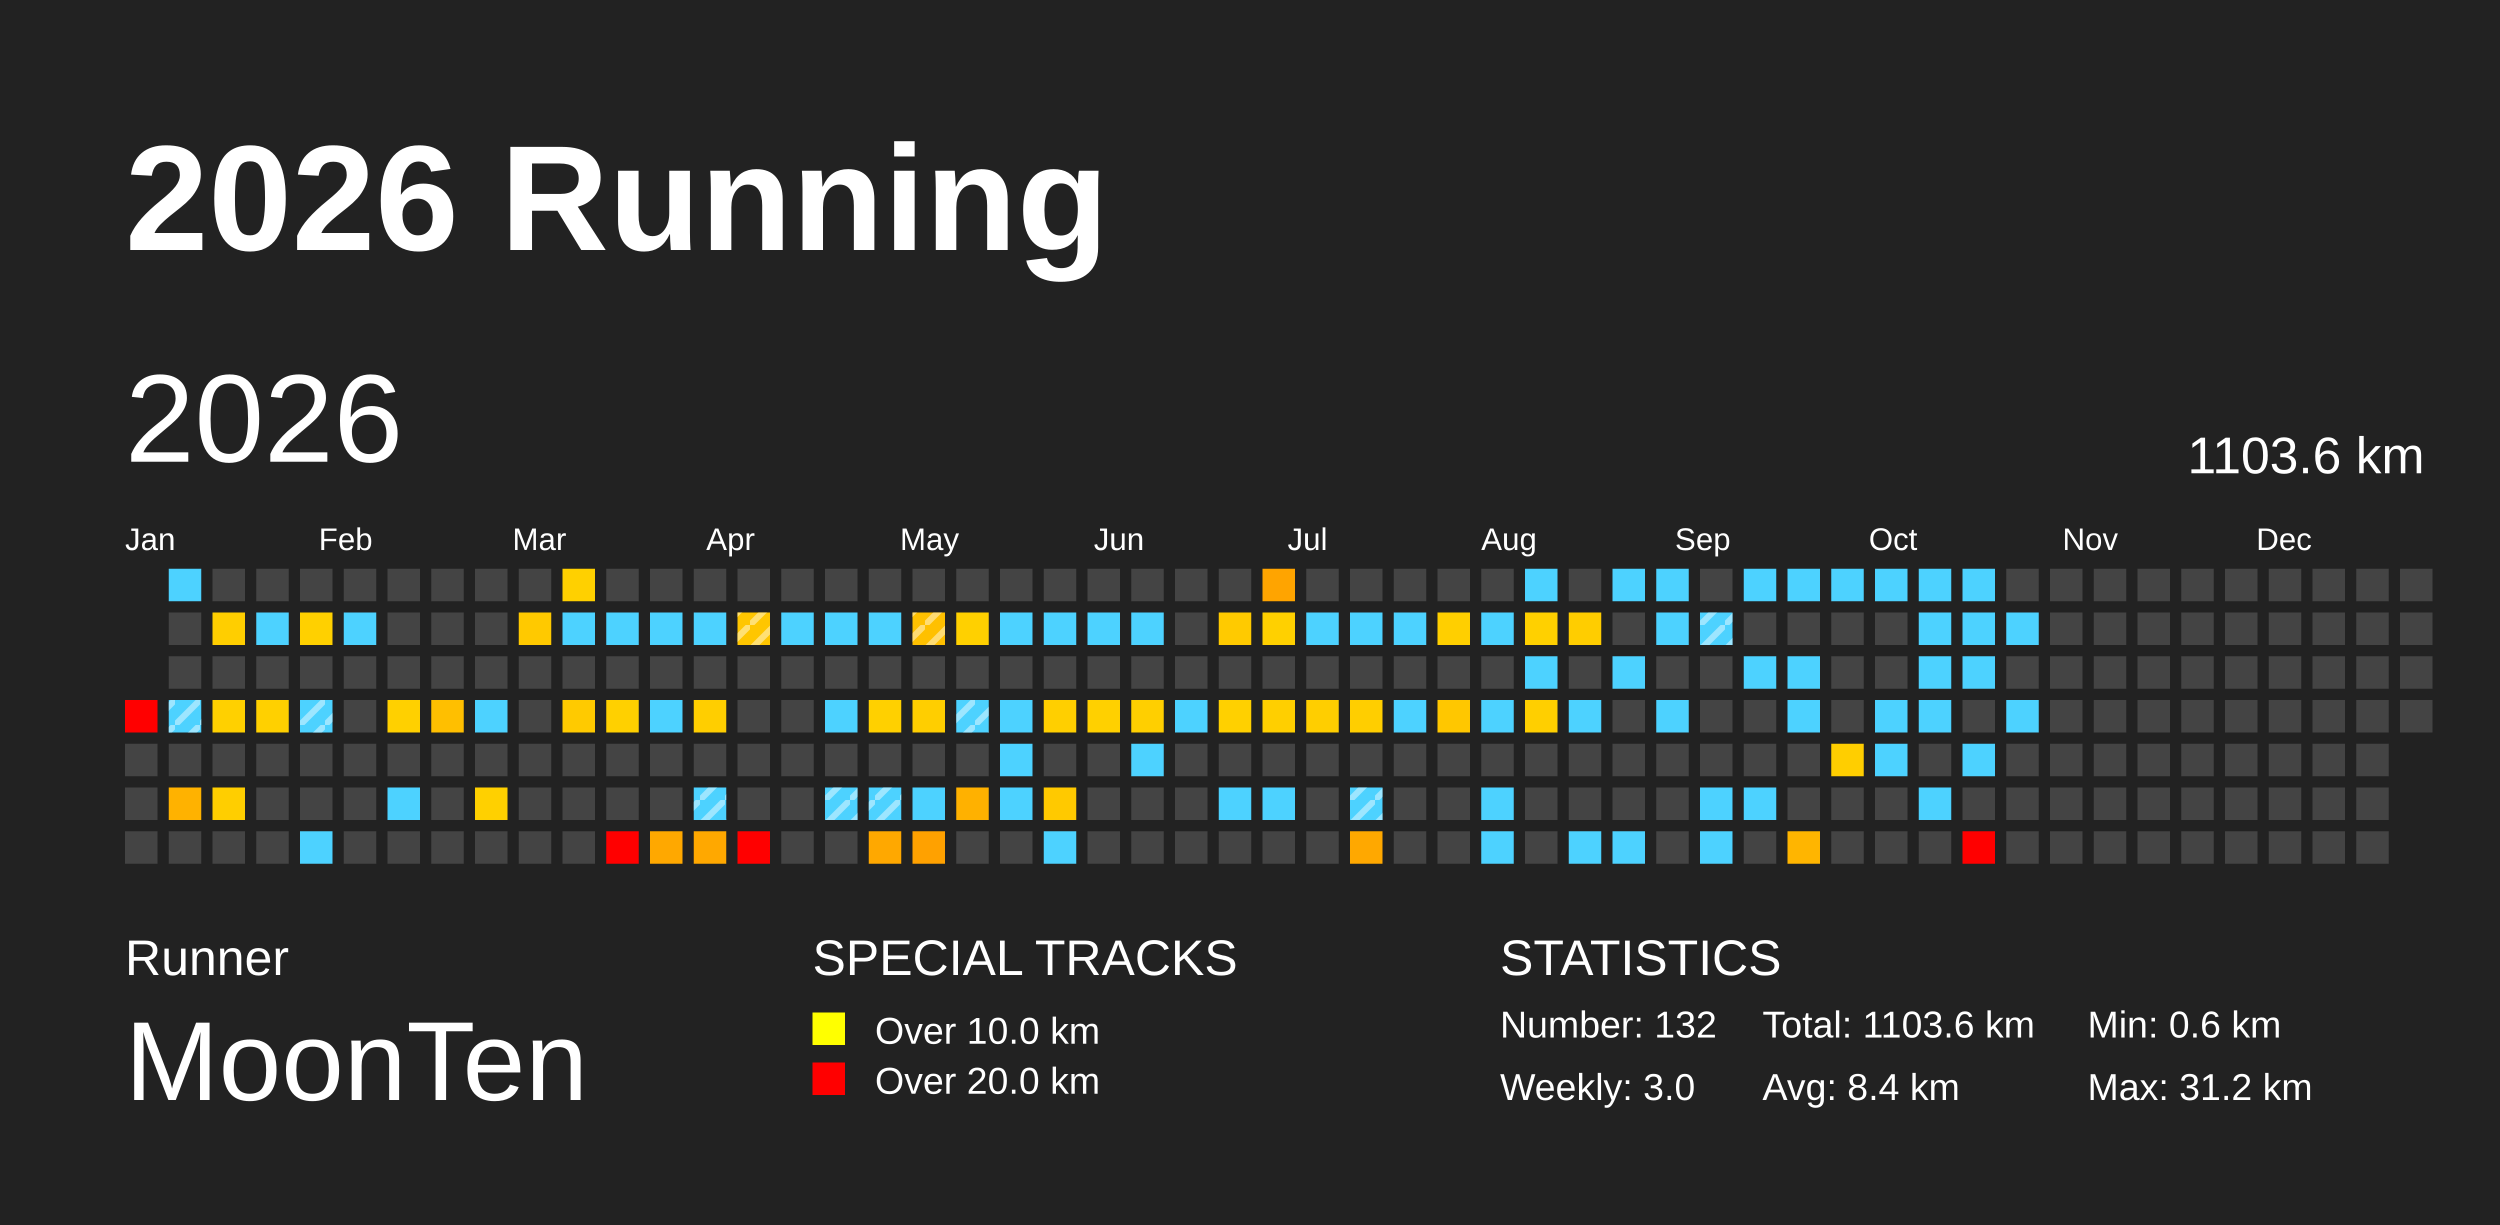
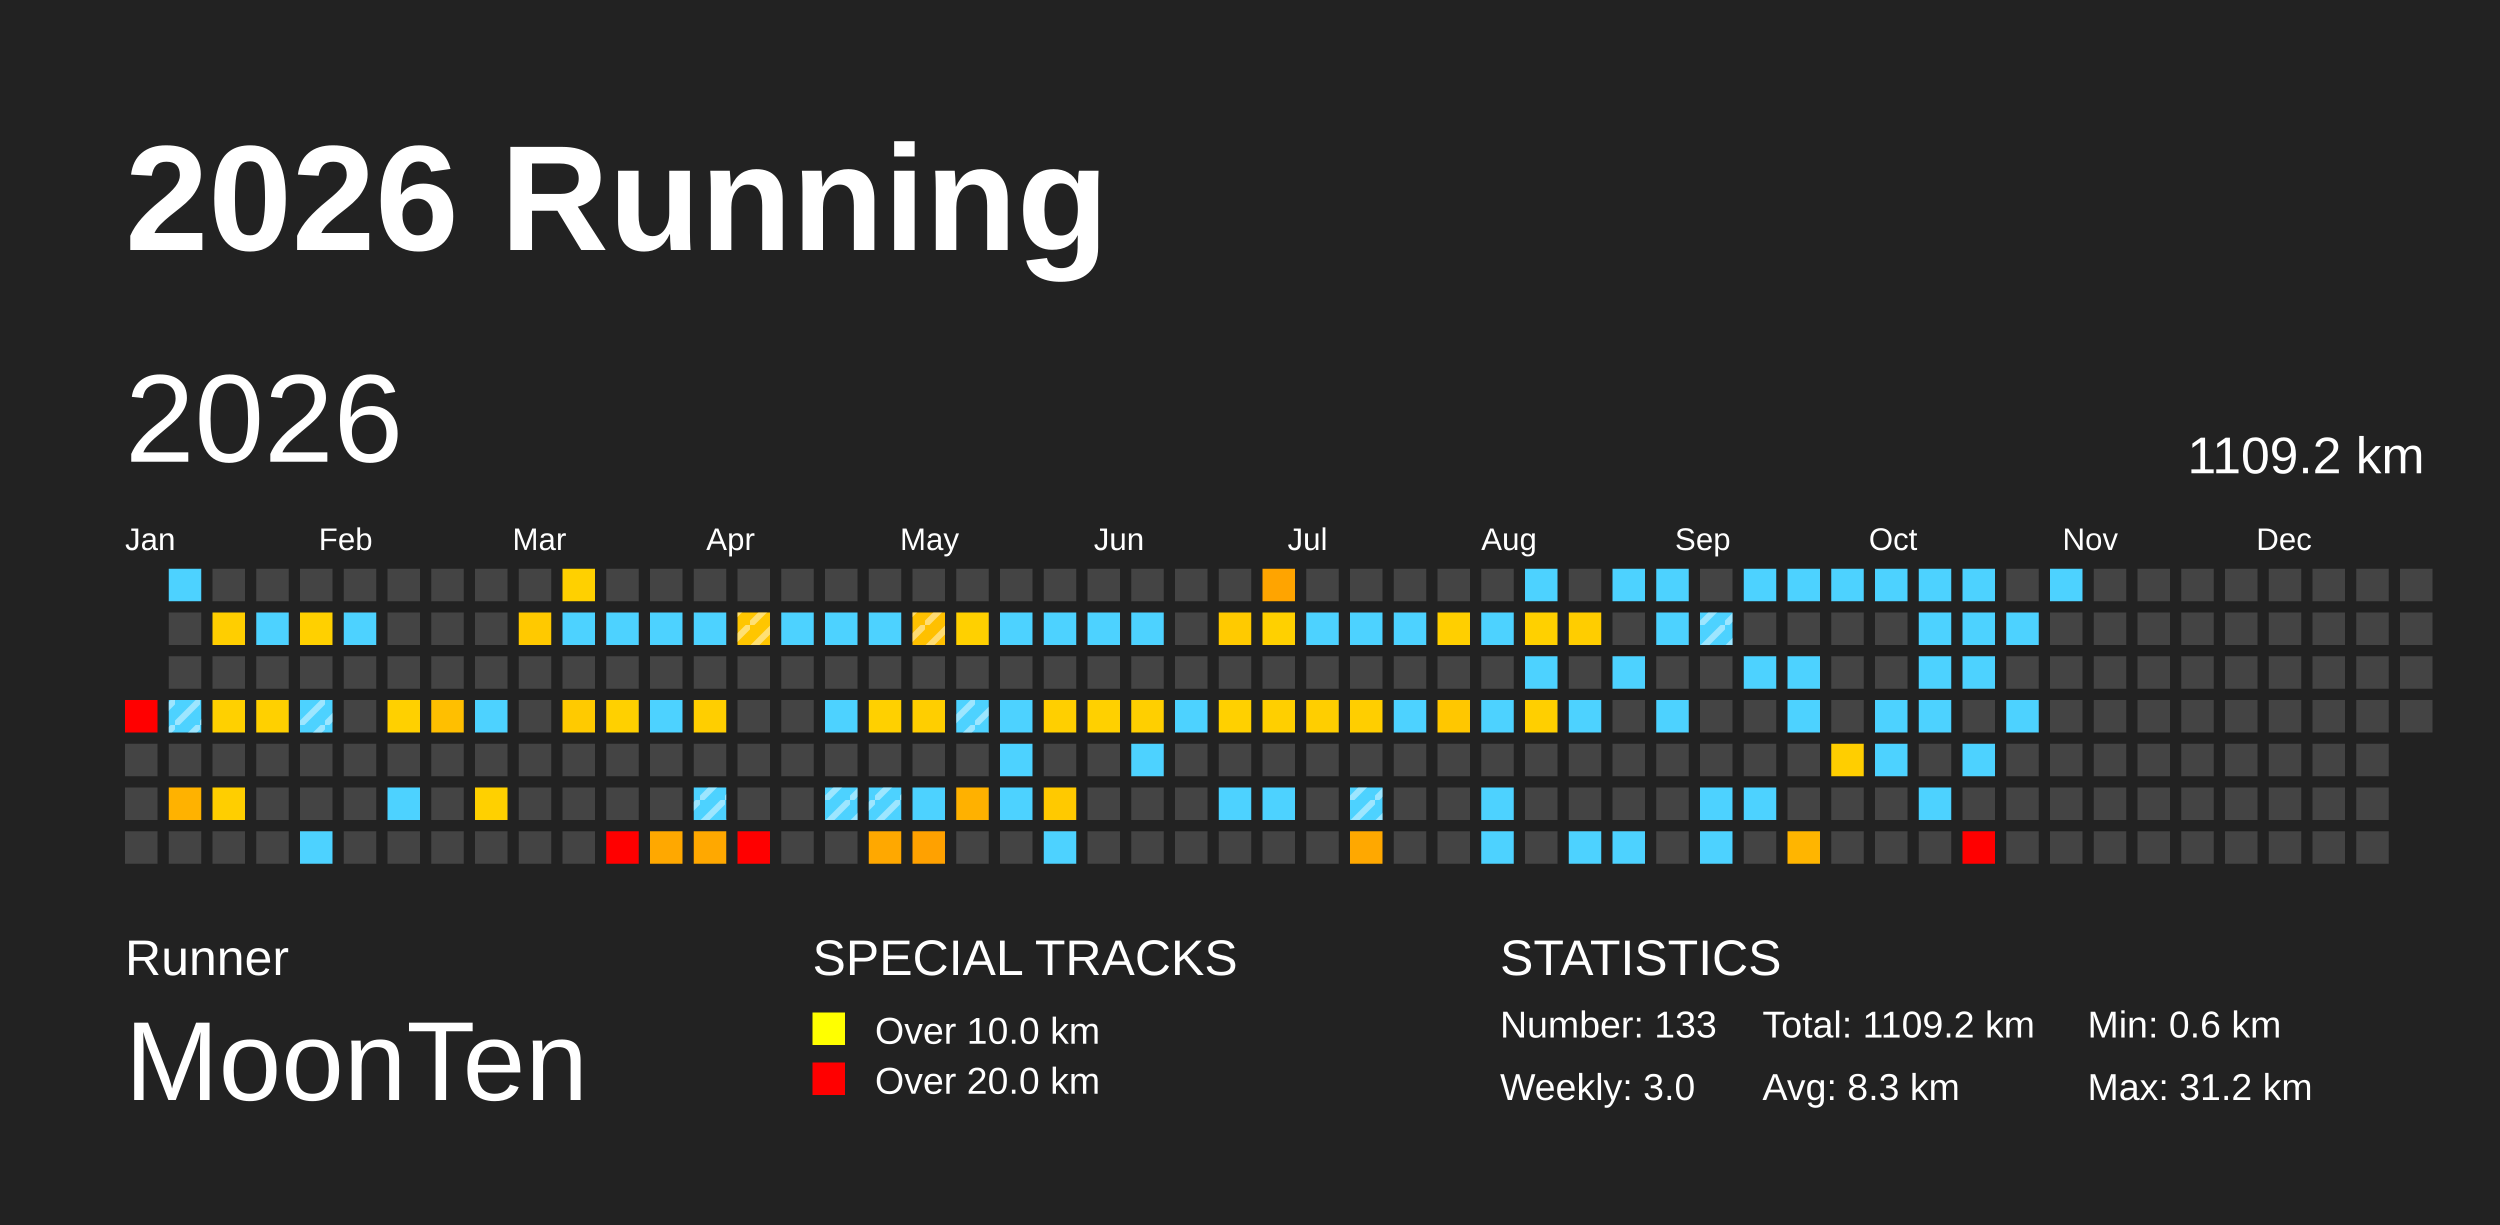
<svg xmlns="http://www.w3.org/2000/svg" baseProfile="full" height="98mm" version="1.1" viewBox="0,0,200,98" width="200mm">
  <defs>
    <pattern height="2" id="indoor-stripe" patternUnits="userSpaceOnUse" width="2">
      <line stroke="white" stroke-opacity="0.45" stroke-width="0.5" x1="0" x2="2" y1="2" y2="0" />
    </pattern>
  </defs>
  <rect fill="#222222" height="98" width="200" x="0" y="0" />
  <text fill="#FFFFFF" style="font-size:12px; font-family:Arial; font-weight:bold;" x="10" y="20">2026 Running</text>
  <text fill="#FFFFFF" style="font-size:4px; font-family:Arial" x="10" y="78">Runner</text>
  <text fill="#FFFFFF" style="font-size:9px; font-family:Arial" x="10" y="88">MoonTen</text>
  <text fill="#FFFFFF" style="font-size:4px; font-family:Arial" x="65" y="78">SPECIAL TRACKS</text>
  <rect fill="yellow" height="2.6" width="2.6" x="65" y="81" />
  <text fill="#FFFFFF" style="font-size:3px; font-family:Arial" x="70" y="83.5">Over 10.0 km</text>
  <rect fill="red" height="2.6" width="2.6" x="65" y="85" />
  <text fill="#FFFFFF" style="font-size:3px; font-family:Arial" x="70" y="87.5">Over 20.0 km</text>
  <text fill="#FFFFFF" style="font-size:4px; font-family:Arial" x="120" y="78">STATISTICS</text>
-   <text fill="#FFFFFF" style="font-size:3px; font-family:Arial" x="120" y="83">Number: 132</text>
+   <text fill="#FFFFFF" style="font-size:3px; font-family:Arial" x="120" y="83">Number: 133</text>
  <text fill="#FFFFFF" style="font-size:3px; font-family:Arial" x="120" y="88">Weekly: 3.0</text>
-   <text fill="#FFFFFF" style="font-size:3px; font-family:Arial" x="141" y="83">Total: 1103.6 km</text>
-   <text fill="#FFFFFF" style="font-size:3px; font-family:Arial" x="141" y="88">Avg: 8.4 km</text>
+   <text fill="#FFFFFF" style="font-size:3px; font-family:Arial" x="141" y="83">Total: 1109.2 km</text>
+   <text fill="#FFFFFF" style="font-size:3px; font-family:Arial" x="141" y="88">Avg: 8.3 km</text>
  <text fill="#FFFFFF" style="font-size:3px; font-family:Arial" x="167" y="83">Min: 0.6 km</text>
  <text fill="#FFFFFF" style="font-size:3px; font-family:Arial" x="167" y="88">Max: 31.2 km</text>
  <text dominant-baseline="hanging" fill="#FFFFFF" style="font-size:10.0px; font-family:Arial;" x="10" y="30">2026</text>
-   <text dominant-baseline="hanging" fill="#FFFFFF" style="font-size:4.125px; font-family:Arial;" x="175" y="35">1103.6 km</text>
+   <text dominant-baseline="hanging" fill="#FFFFFF" style="font-size:4.125px; font-family:Arial;" x="175" y="35">1109.2 km</text>
  <text fill="#FFFFFF" style="font-size:2.5px; font-family:Arial" x="10.0" y="44">Jan</text>
  <text fill="#FFFFFF" style="font-size:2.5px; font-family:Arial" x="25.5" y="44">Feb</text>
  <text fill="#FFFFFF" style="font-size:2.5px; font-family:Arial" x="41.0" y="44">Mar</text>
  <text fill="#FFFFFF" style="font-size:2.5px; font-family:Arial" x="56.5" y="44">Apr</text>
  <text fill="#FFFFFF" style="font-size:2.5px; font-family:Arial" x="72.0" y="44">May</text>
  <text fill="#FFFFFF" style="font-size:2.5px; font-family:Arial" x="87.5" y="44">Jun</text>
  <text fill="#FFFFFF" style="font-size:2.5px; font-family:Arial" x="103.0" y="44">Jul</text>
  <text fill="#FFFFFF" style="font-size:2.5px; font-family:Arial" x="118.5" y="44">Aug</text>
  <text fill="#FFFFFF" style="font-size:2.5px; font-family:Arial" x="134.0" y="44">Sep</text>
  <text fill="#FFFFFF" style="font-size:2.5px; font-family:Arial" x="149.5" y="44">Oct</text>
  <text fill="#FFFFFF" style="font-size:2.5px; font-family:Arial" x="165.0" y="44">Nov</text>
  <text fill="#FFFFFF" style="font-size:2.5px; font-family:Arial" x="180.5" y="44">Dec</text>
  <rect fill="red" height="2.6" width="2.6" x="10.0" y="56.0" />
  <rect fill="#444444" height="2.6" width="2.6" x="10.0" y="59.5" />
  <rect fill="#444444" height="2.6" width="2.6" x="10.0" y="63.0" />
  <rect fill="#444444" height="2.6" width="2.6" x="10.0" y="66.5" />
  <rect fill="#4dd2ff" height="2.6" width="2.6" x="13.5" y="45.5" />
  <rect fill="#444444" height="2.6" width="2.6" x="13.5" y="49.0" />
  <rect fill="#444444" height="2.6" width="2.6" x="13.5" y="52.5" />
  <rect fill="#4dd2ff" height="2.6" width="2.6" x="13.5" y="56.0" />
  <rect fill="url(#indoor-stripe)" height="2.6" style="pointer-events: none;" width="2.6" x="13.5" y="56.0" />
  <rect fill="#444444" height="2.6" width="2.6" x="13.5" y="59.5" />
  <rect fill="#ffb200" height="2.6" width="2.6" x="13.5" y="63.0" />
  <rect fill="#444444" height="2.6" width="2.6" x="13.5" y="66.5" />
  <rect fill="#444444" height="2.6" width="2.6" x="17.0" y="45.5" />
  <rect fill="#ffce00" height="2.6" width="2.6" x="17.0" y="49.0" />
  <rect fill="#444444" height="2.6" width="2.6" x="17.0" y="52.5" />
  <rect fill="#ffd000" height="2.6" width="2.6" x="17.0" y="56.0" />
  <rect fill="#444444" height="2.6" width="2.6" x="17.0" y="59.5" />
  <rect fill="#ffce00" height="2.6" width="2.6" x="17.0" y="63.0" />
  <rect fill="#444444" height="2.6" width="2.6" x="17.0" y="66.5" />
  <rect fill="#444444" height="2.6" width="2.6" x="20.5" y="45.5" />
  <rect fill="#4dd2ff" height="2.6" width="2.6" x="20.5" y="49.0" />
  <rect fill="#444444" height="2.6" width="2.6" x="20.5" y="52.5" />
  <rect fill="#ffd000" height="2.6" width="2.6" x="20.5" y="56.0" />
  <rect fill="#444444" height="2.6" width="2.6" x="20.5" y="59.5" />
  <rect fill="#444444" height="2.6" width="2.6" x="20.5" y="63.0" />
  <rect fill="#444444" height="2.6" width="2.6" x="20.5" y="66.5" />
  <rect fill="#444444" height="2.6" width="2.6" x="24.0" y="45.5" />
  <rect fill="#ffd000" height="2.6" width="2.6" x="24.0" y="49.0" />
  <rect fill="#444444" height="2.6" width="2.6" x="24.0" y="52.5" />
  <rect fill="#4dd2ff" height="2.6" width="2.6" x="24.0" y="56.0" />
  <rect fill="url(#indoor-stripe)" height="2.6" style="pointer-events: none;" width="2.6" x="24.0" y="56.0" />
  <rect fill="#444444" height="2.6" width="2.6" x="24.0" y="59.5" />
  <rect fill="#444444" height="2.6" width="2.6" x="24.0" y="63.0" />
  <rect fill="#4dd2ff" height="2.6" width="2.6" x="24.0" y="66.5" />
  <rect fill="#444444" height="2.6" width="2.6" x="27.5" y="45.5" />
  <rect fill="#4dd2ff" height="2.6" width="2.6" x="27.5" y="49.0" />
  <rect fill="#444444" height="2.6" width="2.6" x="27.5" y="52.5" />
  <rect fill="#444444" height="2.6" width="2.6" x="27.5" y="56.0" />
  <rect fill="#444444" height="2.6" width="2.6" x="27.5" y="59.5" />
  <rect fill="#444444" height="2.6" width="2.6" x="27.5" y="63.0" />
  <rect fill="#444444" height="2.6" width="2.6" x="27.5" y="66.5" />
  <rect fill="#444444" height="2.6" width="2.6" x="31.0" y="45.5" />
  <rect fill="#444444" height="2.6" width="2.6" x="31.0" y="49.0" />
  <rect fill="#444444" height="2.6" width="2.6" x="31.0" y="52.5" />
  <rect fill="#ffd000" height="2.6" width="2.6" x="31.0" y="56.0" />
  <rect fill="#444444" height="2.6" width="2.6" x="31.0" y="59.5" />
  <rect fill="#4dd2ff" height="2.6" width="2.6" x="31.0" y="63.0" />
  <rect fill="#444444" height="2.6" width="2.6" x="31.0" y="66.5" />
  <rect fill="#444444" height="2.6" width="2.6" x="34.5" y="45.5" />
  <rect fill="#444444" height="2.6" width="2.6" x="34.5" y="49.0" />
  <rect fill="#444444" height="2.6" width="2.6" x="34.5" y="52.5" />
  <rect fill="#ffbf00" height="2.6" width="2.6" x="34.5" y="56.0" />
  <rect fill="#444444" height="2.6" width="2.6" x="34.5" y="59.5" />
  <rect fill="#444444" height="2.6" width="2.6" x="34.5" y="63.0" />
  <rect fill="#444444" height="2.6" width="2.6" x="34.5" y="66.5" />
  <rect fill="#444444" height="2.6" width="2.6" x="38.0" y="45.5" />
  <rect fill="#444444" height="2.6" width="2.6" x="38.0" y="49.0" />
  <rect fill="#444444" height="2.6" width="2.6" x="38.0" y="52.5" />
  <rect fill="#4dd2ff" height="2.6" width="2.6" x="38.0" y="56.0" />
  <rect fill="#444444" height="2.6" width="2.6" x="38.0" y="59.5" />
  <rect fill="#ffd000" height="2.6" width="2.6" x="38.0" y="63.0" />
  <rect fill="#444444" height="2.6" width="2.6" x="38.0" y="66.5" />
  <rect fill="#444444" height="2.6" width="2.6" x="41.5" y="45.5" />
  <rect fill="#ffc900" height="2.6" width="2.6" x="41.5" y="49.0" />
  <rect fill="#444444" height="2.6" width="2.6" x="41.5" y="52.5" />
  <rect fill="#444444" height="2.6" width="2.6" x="41.5" y="56.0" />
  <rect fill="#444444" height="2.6" width="2.6" x="41.5" y="59.5" />
  <rect fill="#444444" height="2.6" width="2.6" x="41.5" y="63.0" />
  <rect fill="#444444" height="2.6" width="2.6" x="41.5" y="66.5" />
  <rect fill="#ffd000" height="2.6" width="2.6" x="45.0" y="45.5" />
  <rect fill="#4dd2ff" height="2.6" width="2.6" x="45.0" y="49.0" />
  <rect fill="#444444" height="2.6" width="2.6" x="45.0" y="52.5" />
  <rect fill="#ffca00" height="2.6" width="2.6" x="45.0" y="56.0" />
  <rect fill="#444444" height="2.6" width="2.6" x="45.0" y="59.5" />
  <rect fill="#444444" height="2.6" width="2.6" x="45.0" y="63.0" />
  <rect fill="#444444" height="2.6" width="2.6" x="45.0" y="66.5" />
  <rect fill="#444444" height="2.6" width="2.6" x="48.5" y="45.5" />
  <rect fill="#4dd2ff" height="2.6" width="2.6" x="48.5" y="49.0" />
  <rect fill="#444444" height="2.6" width="2.6" x="48.5" y="52.5" />
  <rect fill="#ffd000" height="2.6" width="2.6" x="48.5" y="56.0" />
  <rect fill="#444444" height="2.6" width="2.6" x="48.5" y="59.5" />
  <rect fill="#444444" height="2.6" width="2.6" x="48.5" y="63.0" />
  <rect fill="red" height="2.6" width="2.6" x="48.5" y="66.5" />
  <rect fill="#444444" height="2.6" width="2.6" x="52.0" y="45.5" />
  <rect fill="#4dd2ff" height="2.6" width="2.6" x="52.0" y="49.0" />
  <rect fill="#444444" height="2.6" width="2.6" x="52.0" y="52.5" />
  <rect fill="#4dd2ff" height="2.6" width="2.6" x="52.0" y="56.0" />
  <rect fill="#444444" height="2.6" width="2.6" x="52.0" y="59.5" />
  <rect fill="#444444" height="2.6" width="2.6" x="52.0" y="63.0" />
  <rect fill="#ffa800" height="2.6" width="2.6" x="52.0" y="66.5" />
  <rect fill="#444444" height="2.6" width="2.6" x="55.5" y="45.5" />
  <rect fill="#4dd2ff" height="2.6" width="2.6" x="55.5" y="49.0" />
  <rect fill="#444444" height="2.6" width="2.6" x="55.5" y="52.5" />
  <rect fill="#ffce00" height="2.6" width="2.6" x="55.5" y="56.0" />
  <rect fill="#444444" height="2.6" width="2.6" x="55.5" y="59.5" />
  <rect fill="#4dd2ff" height="2.6" width="2.6" x="55.5" y="63.0" />
  <rect fill="url(#indoor-stripe)" height="2.6" style="pointer-events: none;" width="2.6" x="55.5" y="63.0" />
  <rect fill="#ffa800" height="2.6" width="2.6" x="55.5" y="66.5" />
  <rect fill="#444444" height="2.6" width="2.6" x="59.0" y="45.5" />
  <rect fill="#ffc600" height="2.6" width="2.6" x="59.0" y="49.0" />
  <rect fill="url(#indoor-stripe)" height="2.6" style="pointer-events: none;" width="2.6" x="59.0" y="49.0" />
  <rect fill="#444444" height="2.6" width="2.6" x="59.0" y="52.5" />
  <rect fill="#444444" height="2.6" width="2.6" x="59.0" y="56.0" />
  <rect fill="#444444" height="2.6" width="2.6" x="59.0" y="59.5" />
  <rect fill="#444444" height="2.6" width="2.6" x="59.0" y="63.0" />
  <rect fill="red" height="2.6" width="2.6" x="59.0" y="66.5" />
  <rect fill="#444444" height="2.6" width="2.6" x="62.5" y="45.5" />
  <rect fill="#4dd2ff" height="2.6" width="2.6" x="62.5" y="49.0" />
  <rect fill="#444444" height="2.6" width="2.6" x="62.5" y="52.5" />
  <rect fill="#444444" height="2.6" width="2.6" x="62.5" y="56.0" />
  <rect fill="#444444" height="2.6" width="2.6" x="62.5" y="59.5" />
  <rect fill="#444444" height="2.6" width="2.6" x="62.5" y="63.0" />
  <rect fill="#444444" height="2.6" width="2.6" x="62.5" y="66.5" />
  <rect fill="#444444" height="2.6" width="2.6" x="66.0" y="45.5" />
  <rect fill="#4dd2ff" height="2.6" width="2.6" x="66.0" y="49.0" />
  <rect fill="#444444" height="2.6" width="2.6" x="66.0" y="52.5" />
  <rect fill="#4dd2ff" height="2.6" width="2.6" x="66.0" y="56.0" />
  <rect fill="#444444" height="2.6" width="2.6" x="66.0" y="59.5" />
  <rect fill="#4dd2ff" height="2.6" width="2.6" x="66.0" y="63.0" />
  <rect fill="url(#indoor-stripe)" height="2.6" style="pointer-events: none;" width="2.6" x="66.0" y="63.0" />
  <rect fill="#444444" height="2.6" width="2.6" x="66.0" y="66.5" />
  <rect fill="#444444" height="2.6" width="2.6" x="69.5" y="45.5" />
  <rect fill="#4dd2ff" height="2.6" width="2.6" x="69.5" y="49.0" />
  <rect fill="#444444" height="2.6" width="2.6" x="69.5" y="52.5" />
  <rect fill="#ffd000" height="2.6" width="2.6" x="69.5" y="56.0" />
  <rect fill="#444444" height="2.6" width="2.6" x="69.5" y="59.5" />
  <rect fill="#4dd2ff" height="2.6" width="2.6" x="69.5" y="63.0" />
  <rect fill="url(#indoor-stripe)" height="2.6" style="pointer-events: none;" width="2.6" x="69.5" y="63.0" />
  <rect fill="#ffa800" height="2.6" width="2.6" x="69.5" y="66.5" />
  <rect fill="#444444" height="2.6" width="2.6" x="73.0" y="45.5" />
  <rect fill="#ffc000" height="2.6" width="2.6" x="73.0" y="49.0" />
  <rect fill="url(#indoor-stripe)" height="2.6" style="pointer-events: none;" width="2.6" x="73.0" y="49.0" />
  <rect fill="#444444" height="2.6" width="2.6" x="73.0" y="52.5" />
  <rect fill="#ffce00" height="2.6" width="2.6" x="73.0" y="56.0" />
  <rect fill="#444444" height="2.6" width="2.6" x="73.0" y="59.5" />
  <rect fill="#4dd2ff" height="2.6" width="2.6" x="73.0" y="63.0" />
  <rect fill="#ffa100" height="2.6" width="2.6" x="73.0" y="66.5" />
  <rect fill="#444444" height="2.6" width="2.6" x="76.5" y="45.5" />
  <rect fill="#ffd000" height="2.6" width="2.6" x="76.5" y="49.0" />
  <rect fill="#444444" height="2.6" width="2.6" x="76.5" y="52.5" />
  <rect fill="#4dd2ff" height="2.6" width="2.6" x="76.5" y="56.0" />
  <rect fill="url(#indoor-stripe)" height="2.6" style="pointer-events: none;" width="2.6" x="76.5" y="56.0" />
  <rect fill="#444444" height="2.6" width="2.6" x="76.5" y="59.5" />
  <rect fill="#ffb100" height="2.6" width="2.6" x="76.5" y="63.0" />
  <rect fill="#444444" height="2.6" width="2.6" x="76.5" y="66.5" />
  <rect fill="#444444" height="2.6" width="2.6" x="80.0" y="45.5" />
  <rect fill="#4dd2ff" height="2.6" width="2.6" x="80.0" y="49.0" />
  <rect fill="#444444" height="2.6" width="2.6" x="80.0" y="52.5" />
  <rect fill="#4dd2ff" height="2.6" width="2.6" x="80.0" y="56.0" />
  <rect fill="#4dd2ff" height="2.6" width="2.6" x="80.0" y="59.5" />
  <rect fill="#4dd2ff" height="2.6" width="2.6" x="80.0" y="63.0" />
  <rect fill="#444444" height="2.6" width="2.6" x="80.0" y="66.5" />
  <rect fill="#444444" height="2.6" width="2.6" x="83.5" y="45.5" />
  <rect fill="#4dd2ff" height="2.6" width="2.6" x="83.5" y="49.0" />
  <rect fill="#444444" height="2.6" width="2.6" x="83.5" y="52.5" />
  <rect fill="#ffcf00" height="2.6" width="2.6" x="83.5" y="56.0" />
  <rect fill="#444444" height="2.6" width="2.6" x="83.5" y="59.5" />
  <rect fill="#ffc900" height="2.6" width="2.6" x="83.5" y="63.0" />
  <rect fill="#4dd2ff" height="2.6" width="2.6" x="83.5" y="66.5" />
  <rect fill="#444444" height="2.6" width="2.6" x="87.0" y="45.5" />
  <rect fill="#4dd2ff" height="2.6" width="2.6" x="87.0" y="49.0" />
  <rect fill="#444444" height="2.6" width="2.6" x="87.0" y="52.5" />
  <rect fill="#ffd000" height="2.6" width="2.6" x="87.0" y="56.0" />
  <rect fill="#444444" height="2.6" width="2.6" x="87.0" y="59.5" />
  <rect fill="#444444" height="2.6" width="2.6" x="87.0" y="63.0" />
  <rect fill="#444444" height="2.6" width="2.6" x="87.0" y="66.5" />
  <rect fill="#444444" height="2.6" width="2.6" x="90.5" y="45.5" />
  <rect fill="#4dd2ff" height="2.6" width="2.6" x="90.5" y="49.0" />
  <rect fill="#444444" height="2.6" width="2.6" x="90.5" y="52.5" />
  <rect fill="#ffcf00" height="2.6" width="2.6" x="90.5" y="56.0" />
  <rect fill="#4dd2ff" height="2.6" width="2.6" x="90.5" y="59.5" />
  <rect fill="#444444" height="2.6" width="2.6" x="90.5" y="63.0" />
  <rect fill="#444444" height="2.6" width="2.6" x="90.5" y="66.5" />
  <rect fill="#444444" height="2.6" width="2.6" x="94.0" y="45.5" />
  <rect fill="#444444" height="2.6" width="2.6" x="94.0" y="49.0" />
  <rect fill="#444444" height="2.6" width="2.6" x="94.0" y="52.5" />
  <rect fill="#4dd2ff" height="2.6" width="2.6" x="94.0" y="56.0" />
  <rect fill="#444444" height="2.6" width="2.6" x="94.0" y="59.5" />
  <rect fill="#444444" height="2.6" width="2.6" x="94.0" y="63.0" />
  <rect fill="#444444" height="2.6" width="2.6" x="94.0" y="66.5" />
  <rect fill="#444444" height="2.6" width="2.6" x="97.5" y="45.5" />
  <rect fill="#ffca00" height="2.6" width="2.6" x="97.5" y="49.0" />
  <rect fill="#444444" height="2.6" width="2.6" x="97.5" y="52.5" />
  <rect fill="#ffd000" height="2.6" width="2.6" x="97.5" y="56.0" />
  <rect fill="#444444" height="2.6" width="2.6" x="97.5" y="59.5" />
  <rect fill="#4dd2ff" height="2.6" width="2.6" x="97.5" y="63.0" />
  <rect fill="#444444" height="2.6" width="2.6" x="97.5" y="66.5" />
  <rect fill="#ffa400" height="2.6" width="2.6" x="101.0" y="45.5" />
  <rect fill="#ffd000" height="2.6" width="2.6" x="101.0" y="49.0" />
  <rect fill="#444444" height="2.6" width="2.6" x="101.0" y="52.5" />
  <rect fill="#ffcf00" height="2.6" width="2.6" x="101.0" y="56.0" />
  <rect fill="#444444" height="2.6" width="2.6" x="101.0" y="59.5" />
  <rect fill="#4dd2ff" height="2.6" width="2.6" x="101.0" y="63.0" />
  <rect fill="#444444" height="2.6" width="2.6" x="101.0" y="66.5" />
  <rect fill="#444444" height="2.6" width="2.6" x="104.5" y="45.5" />
  <rect fill="#4dd2ff" height="2.6" width="2.6" x="104.5" y="49.0" />
  <rect fill="#444444" height="2.6" width="2.6" x="104.5" y="52.5" />
  <rect fill="#ffce00" height="2.6" width="2.6" x="104.5" y="56.0" />
  <rect fill="#444444" height="2.6" width="2.6" x="104.5" y="59.5" />
  <rect fill="#444444" height="2.6" width="2.6" x="104.5" y="63.0" />
  <rect fill="#444444" height="2.6" width="2.6" x="104.5" y="66.5" />
  <rect fill="#444444" height="2.6" width="2.6" x="108.0" y="45.5" />
  <rect fill="#4dd2ff" height="2.6" width="2.6" x="108.0" y="49.0" />
  <rect fill="#444444" height="2.6" width="2.6" x="108.0" y="52.5" />
  <rect fill="#ffce00" height="2.6" width="2.6" x="108.0" y="56.0" />
  <rect fill="#444444" height="2.6" width="2.6" x="108.0" y="59.5" />
  <rect fill="#4dd2ff" height="2.6" width="2.6" x="108.0" y="63.0" />
  <rect fill="url(#indoor-stripe)" height="2.6" style="pointer-events: none;" width="2.6" x="108.0" y="63.0" />
  <rect fill="#ffa800" height="2.6" width="2.6" x="108.0" y="66.5" />
  <rect fill="#444444" height="2.6" width="2.6" x="111.5" y="45.5" />
  <rect fill="#4dd2ff" height="2.6" width="2.6" x="111.5" y="49.0" />
  <rect fill="#444444" height="2.6" width="2.6" x="111.5" y="52.5" />
  <rect fill="#4dd2ff" height="2.6" width="2.6" x="111.5" y="56.0" />
  <rect fill="#444444" height="2.6" width="2.6" x="111.5" y="59.5" />
  <rect fill="#444444" height="2.6" width="2.6" x="111.5" y="63.0" />
  <rect fill="#444444" height="2.6" width="2.6" x="111.5" y="66.5" />
  <rect fill="#444444" height="2.6" width="2.6" x="115.0" y="45.5" />
  <rect fill="#ffcf00" height="2.6" width="2.6" x="115.0" y="49.0" />
  <rect fill="#444444" height="2.6" width="2.6" x="115.0" y="52.5" />
  <rect fill="#ffc700" height="2.6" width="2.6" x="115.0" y="56.0" />
  <rect fill="#444444" height="2.6" width="2.6" x="115.0" y="59.5" />
  <rect fill="#444444" height="2.6" width="2.6" x="115.0" y="63.0" />
  <rect fill="#444444" height="2.6" width="2.6" x="115.0" y="66.5" />
  <rect fill="#444444" height="2.6" width="2.6" x="118.5" y="45.5" />
  <rect fill="#4dd2ff" height="2.6" width="2.6" x="118.5" y="49.0" />
  <rect fill="#444444" height="2.6" width="2.6" x="118.5" y="52.5" />
  <rect fill="#4dd2ff" height="2.6" width="2.6" x="118.5" y="56.0" />
  <rect fill="#444444" height="2.6" width="2.6" x="118.5" y="59.5" />
  <rect fill="#4dd2ff" height="2.6" width="2.6" x="118.5" y="63.0" />
  <rect fill="#4dd2ff" height="2.6" width="2.6" x="118.5" y="66.5" />
  <rect fill="#4dd2ff" height="2.6" width="2.6" x="122.0" y="45.5" />
  <rect fill="#ffd000" height="2.6" width="2.6" x="122.0" y="49.0" />
  <rect fill="#4dd2ff" height="2.6" width="2.6" x="122.0" y="52.5" />
  <rect fill="#ffcf00" height="2.6" width="2.6" x="122.0" y="56.0" />
  <rect fill="#444444" height="2.6" width="2.6" x="122.0" y="59.5" />
  <rect fill="#444444" height="2.6" width="2.6" x="122.0" y="63.0" />
  <rect fill="#444444" height="2.6" width="2.6" x="122.0" y="66.5" />
  <rect fill="#444444" height="2.6" width="2.6" x="125.5" y="45.5" />
  <rect fill="#ffcd00" height="2.6" width="2.6" x="125.5" y="49.0" />
  <rect fill="#444444" height="2.6" width="2.6" x="125.5" y="52.5" />
  <rect fill="#4dd2ff" height="2.6" width="2.6" x="125.5" y="56.0" />
  <rect fill="#444444" height="2.6" width="2.6" x="125.5" y="59.5" />
  <rect fill="#444444" height="2.6" width="2.6" x="125.5" y="63.0" />
  <rect fill="#4dd2ff" height="2.6" width="2.6" x="125.5" y="66.5" />
  <rect fill="#4dd2ff" height="2.6" width="2.6" x="129.0" y="45.5" />
  <rect fill="#444444" height="2.6" width="2.6" x="129.0" y="49.0" />
  <rect fill="#4dd2ff" height="2.6" width="2.6" x="129.0" y="52.5" />
  <rect fill="#444444" height="2.6" width="2.6" x="129.0" y="56.0" />
  <rect fill="#444444" height="2.6" width="2.6" x="129.0" y="59.5" />
  <rect fill="#444444" height="2.6" width="2.6" x="129.0" y="63.0" />
  <rect fill="#4dd2ff" height="2.6" width="2.6" x="129.0" y="66.5" />
  <rect fill="#4dd2ff" height="2.6" width="2.6" x="132.5" y="45.5" />
  <rect fill="#4dd2ff" height="2.6" width="2.6" x="132.5" y="49.0" />
  <rect fill="#444444" height="2.6" width="2.6" x="132.5" y="52.5" />
  <rect fill="#4dd2ff" height="2.6" width="2.6" x="132.5" y="56.0" />
  <rect fill="#444444" height="2.6" width="2.6" x="132.5" y="59.5" />
  <rect fill="#444444" height="2.6" width="2.6" x="132.5" y="63.0" />
  <rect fill="#444444" height="2.6" width="2.6" x="132.5" y="66.5" />
  <rect fill="#444444" height="2.6" width="2.6" x="136.0" y="45.5" />
  <rect fill="#4dd2ff" height="2.6" width="2.6" x="136.0" y="49.0" />
  <rect fill="url(#indoor-stripe)" height="2.6" style="pointer-events: none;" width="2.6" x="136.0" y="49.0" />
  <rect fill="#444444" height="2.6" width="2.6" x="136.0" y="52.5" />
  <rect fill="#444444" height="2.6" width="2.6" x="136.0" y="56.0" />
  <rect fill="#444444" height="2.6" width="2.6" x="136.0" y="59.5" />
  <rect fill="#4dd2ff" height="2.6" width="2.6" x="136.0" y="63.0" />
  <rect fill="#4dd2ff" height="2.6" width="2.6" x="136.0" y="66.5" />
  <rect fill="#4dd2ff" height="2.6" width="2.6" x="139.5" y="45.5" />
  <rect fill="#444444" height="2.6" width="2.6" x="139.5" y="49.0" />
  <rect fill="#4dd2ff" height="2.6" width="2.6" x="139.5" y="52.5" />
  <rect fill="#444444" height="2.6" width="2.6" x="139.5" y="56.0" />
  <rect fill="#444444" height="2.6" width="2.6" x="139.5" y="59.5" />
  <rect fill="#4dd2ff" height="2.6" width="2.6" x="139.5" y="63.0" />
  <rect fill="#444444" height="2.6" width="2.6" x="139.5" y="66.5" />
  <rect fill="#4dd2ff" height="2.6" width="2.6" x="143.0" y="45.5" />
  <rect fill="#444444" height="2.6" width="2.6" x="143.0" y="49.0" />
  <rect fill="#4dd2ff" height="2.6" width="2.6" x="143.0" y="52.5" />
  <rect fill="#4dd2ff" height="2.6" width="2.6" x="143.0" y="56.0" />
  <rect fill="#444444" height="2.6" width="2.6" x="143.0" y="59.5" />
  <rect fill="#444444" height="2.6" width="2.6" x="143.0" y="63.0" />
  <rect fill="#ffb500" height="2.6" width="2.6" x="143.0" y="66.5" />
  <rect fill="#4dd2ff" height="2.6" width="2.6" x="146.5" y="45.5" />
  <rect fill="#444444" height="2.6" width="2.6" x="146.5" y="49.0" />
  <rect fill="#444444" height="2.6" width="2.6" x="146.5" y="52.5" />
  <rect fill="#444444" height="2.6" width="2.6" x="146.5" y="56.0" />
  <rect fill="#ffce00" height="2.6" width="2.6" x="146.5" y="59.5" />
  <rect fill="#444444" height="2.6" width="2.6" x="146.5" y="63.0" />
  <rect fill="#444444" height="2.6" width="2.6" x="146.5" y="66.5" />
  <rect fill="#4dd2ff" height="2.6" width="2.6" x="150.0" y="45.5" />
  <rect fill="#444444" height="2.6" width="2.6" x="150.0" y="49.0" />
  <rect fill="#444444" height="2.6" width="2.6" x="150.0" y="52.5" />
  <rect fill="#4dd2ff" height="2.6" width="2.6" x="150.0" y="56.0" />
  <rect fill="#4dd2ff" height="2.6" width="2.6" x="150.0" y="59.5" />
  <rect fill="#444444" height="2.6" width="2.6" x="150.0" y="63.0" />
  <rect fill="#444444" height="2.6" width="2.6" x="150.0" y="66.5" />
  <rect fill="#4dd2ff" height="2.6" width="2.6" x="153.5" y="45.5" />
  <rect fill="#4dd2ff" height="2.6" width="2.6" x="153.5" y="49.0" />
  <rect fill="#4dd2ff" height="2.6" width="2.6" x="153.5" y="52.5" />
  <rect fill="#4dd2ff" height="2.6" width="2.6" x="153.5" y="56.0" />
  <rect fill="#444444" height="2.6" width="2.6" x="153.5" y="59.5" />
  <rect fill="#4dd2ff" height="2.6" width="2.6" x="153.5" y="63.0" />
  <rect fill="#444444" height="2.6" width="2.6" x="153.5" y="66.5" />
  <rect fill="#4dd2ff" height="2.6" width="2.6" x="157.0" y="45.5" />
  <rect fill="#4dd2ff" height="2.6" width="2.6" x="157.0" y="49.0" />
  <rect fill="#4dd2ff" height="2.6" width="2.6" x="157.0" y="52.5" />
  <rect fill="#444444" height="2.6" width="2.6" x="157.0" y="56.0" />
  <rect fill="#4dd2ff" height="2.6" width="2.6" x="157.0" y="59.5" />
  <rect fill="#444444" height="2.6" width="2.6" x="157.0" y="63.0" />
  <rect fill="red" height="2.6" width="2.6" x="157.0" y="66.5" />
  <rect fill="#444444" height="2.6" width="2.6" x="160.5" y="45.5" />
  <rect fill="#4dd2ff" height="2.6" width="2.6" x="160.5" y="49.0" />
  <rect fill="#444444" height="2.6" width="2.6" x="160.5" y="52.5" />
  <rect fill="#4dd2ff" height="2.6" width="2.6" x="160.5" y="56.0" />
  <rect fill="#444444" height="2.6" width="2.6" x="160.5" y="59.5" />
  <rect fill="#444444" height="2.6" width="2.6" x="160.5" y="63.0" />
  <rect fill="#444444" height="2.6" width="2.6" x="160.5" y="66.5" />
-   <rect fill="#444444" height="2.6" width="2.6" x="164.0" y="45.5" />
+   <rect fill="#4dd2ff" height="2.6" width="2.6" x="164.0" y="45.5" />
  <rect fill="#444444" height="2.6" width="2.6" x="164.0" y="49.0" />
  <rect fill="#444444" height="2.6" width="2.6" x="164.0" y="52.5" />
  <rect fill="#444444" height="2.6" width="2.6" x="164.0" y="56.0" />
  <rect fill="#444444" height="2.6" width="2.6" x="164.0" y="59.5" />
  <rect fill="#444444" height="2.6" width="2.6" x="164.0" y="63.0" />
  <rect fill="#444444" height="2.6" width="2.6" x="164.0" y="66.5" />
  <rect fill="#444444" height="2.6" width="2.6" x="167.5" y="45.5" />
  <rect fill="#444444" height="2.6" width="2.6" x="167.5" y="49.0" />
  <rect fill="#444444" height="2.6" width="2.6" x="167.5" y="52.5" />
  <rect fill="#444444" height="2.6" width="2.6" x="167.5" y="56.0" />
  <rect fill="#444444" height="2.6" width="2.6" x="167.5" y="59.5" />
  <rect fill="#444444" height="2.6" width="2.6" x="167.5" y="63.0" />
  <rect fill="#444444" height="2.6" width="2.6" x="167.5" y="66.5" />
  <rect fill="#444444" height="2.6" width="2.6" x="171.0" y="45.5" />
  <rect fill="#444444" height="2.6" width="2.6" x="171.0" y="49.0" />
  <rect fill="#444444" height="2.6" width="2.6" x="171.0" y="52.5" />
  <rect fill="#444444" height="2.6" width="2.6" x="171.0" y="56.0" />
  <rect fill="#444444" height="2.6" width="2.6" x="171.0" y="59.5" />
  <rect fill="#444444" height="2.6" width="2.6" x="171.0" y="63.0" />
  <rect fill="#444444" height="2.6" width="2.6" x="171.0" y="66.5" />
  <rect fill="#444444" height="2.6" width="2.6" x="174.5" y="45.5" />
  <rect fill="#444444" height="2.6" width="2.6" x="174.5" y="49.0" />
  <rect fill="#444444" height="2.6" width="2.6" x="174.5" y="52.5" />
  <rect fill="#444444" height="2.6" width="2.6" x="174.5" y="56.0" />
  <rect fill="#444444" height="2.6" width="2.6" x="174.5" y="59.5" />
  <rect fill="#444444" height="2.6" width="2.6" x="174.5" y="63.0" />
  <rect fill="#444444" height="2.6" width="2.6" x="174.5" y="66.5" />
  <rect fill="#444444" height="2.6" width="2.6" x="178.0" y="45.5" />
  <rect fill="#444444" height="2.6" width="2.6" x="178.0" y="49.0" />
  <rect fill="#444444" height="2.6" width="2.6" x="178.0" y="52.5" />
  <rect fill="#444444" height="2.6" width="2.6" x="178.0" y="56.0" />
  <rect fill="#444444" height="2.6" width="2.6" x="178.0" y="59.5" />
  <rect fill="#444444" height="2.6" width="2.6" x="178.0" y="63.0" />
  <rect fill="#444444" height="2.6" width="2.6" x="178.0" y="66.5" />
  <rect fill="#444444" height="2.6" width="2.6" x="181.5" y="45.5" />
  <rect fill="#444444" height="2.6" width="2.6" x="181.5" y="49.0" />
  <rect fill="#444444" height="2.6" width="2.6" x="181.5" y="52.5" />
  <rect fill="#444444" height="2.6" width="2.6" x="181.5" y="56.0" />
  <rect fill="#444444" height="2.6" width="2.6" x="181.5" y="59.5" />
  <rect fill="#444444" height="2.6" width="2.6" x="181.5" y="63.0" />
  <rect fill="#444444" height="2.6" width="2.6" x="181.5" y="66.5" />
  <rect fill="#444444" height="2.6" width="2.6" x="185.0" y="45.5" />
  <rect fill="#444444" height="2.6" width="2.6" x="185.0" y="49.0" />
  <rect fill="#444444" height="2.6" width="2.6" x="185.0" y="52.5" />
  <rect fill="#444444" height="2.6" width="2.6" x="185.0" y="56.0" />
  <rect fill="#444444" height="2.6" width="2.6" x="185.0" y="59.5" />
  <rect fill="#444444" height="2.6" width="2.6" x="185.0" y="63.0" />
  <rect fill="#444444" height="2.6" width="2.6" x="185.0" y="66.5" />
  <rect fill="#444444" height="2.6" width="2.6" x="188.5" y="45.5" />
  <rect fill="#444444" height="2.6" width="2.6" x="188.5" y="49.0" />
  <rect fill="#444444" height="2.6" width="2.6" x="188.5" y="52.5" />
  <rect fill="#444444" height="2.6" width="2.6" x="188.5" y="56.0" />
  <rect fill="#444444" height="2.6" width="2.6" x="188.5" y="59.5" />
  <rect fill="#444444" height="2.6" width="2.6" x="188.5" y="63.0" />
  <rect fill="#444444" height="2.6" width="2.6" x="188.5" y="66.5" />
  <rect fill="#444444" height="2.6" width="2.6" x="192.0" y="45.5" />
  <rect fill="#444444" height="2.6" width="2.6" x="192.0" y="49.0" />
  <rect fill="#444444" height="2.6" width="2.6" x="192.0" y="52.5" />
  <rect fill="#444444" height="2.6" width="2.6" x="192.0" y="56.0" />
</svg>
